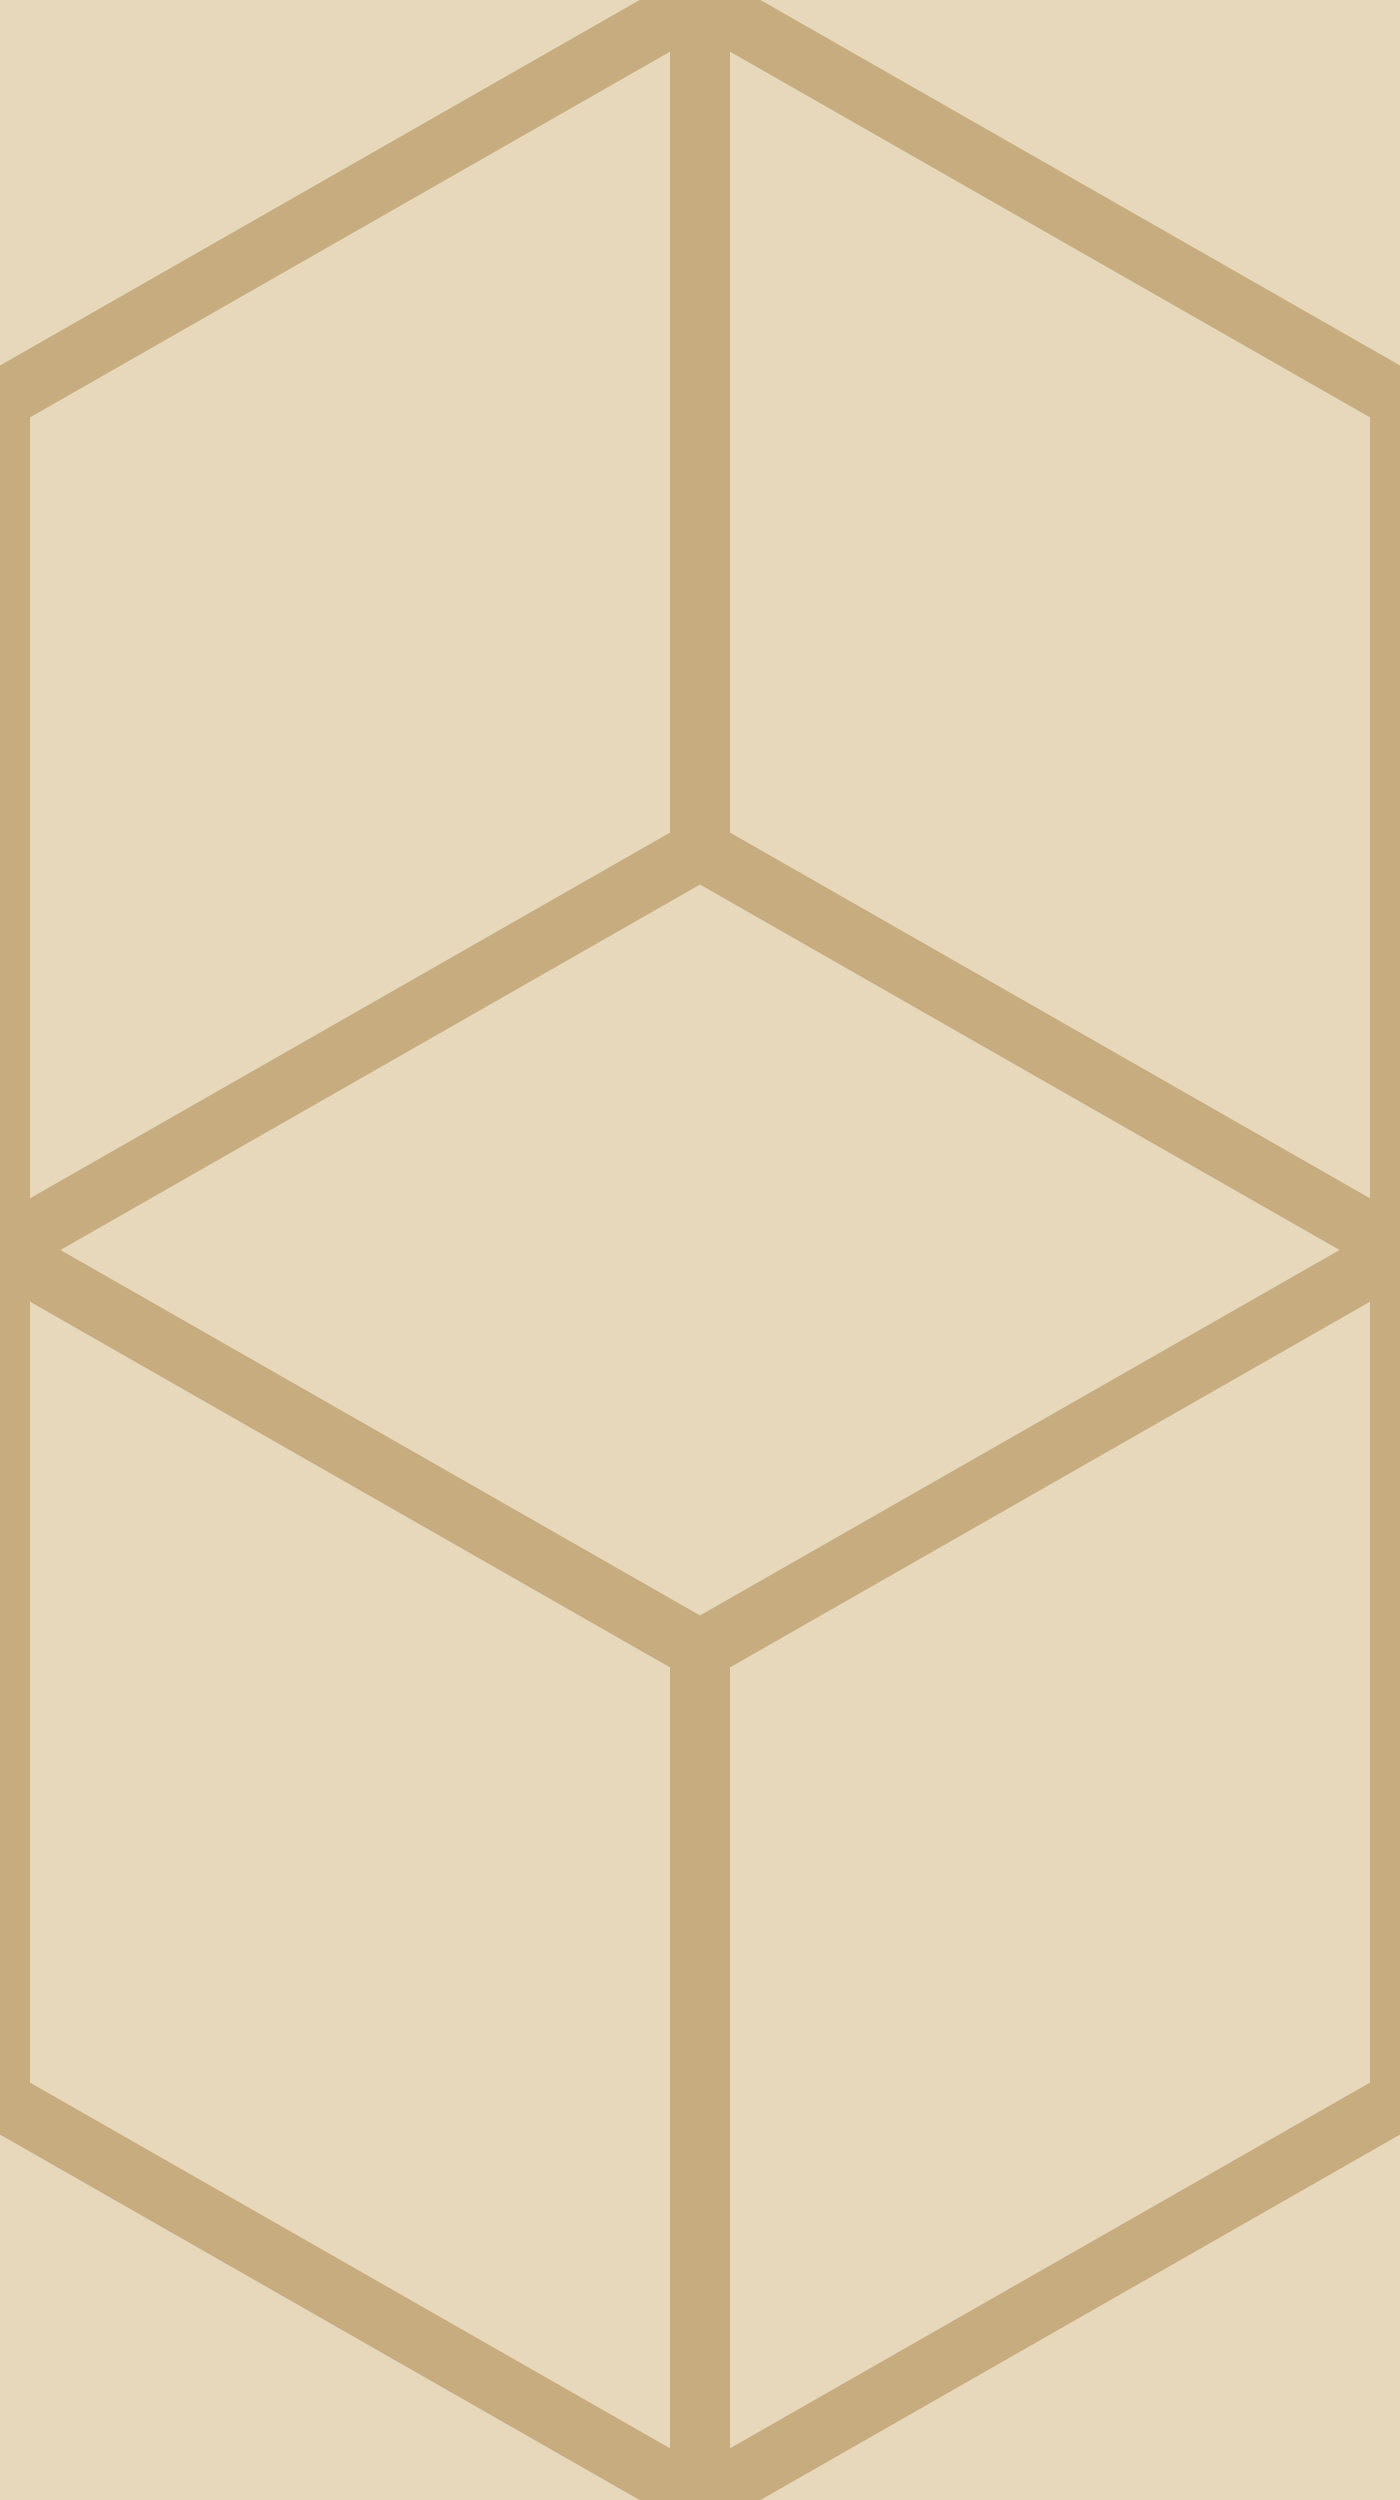
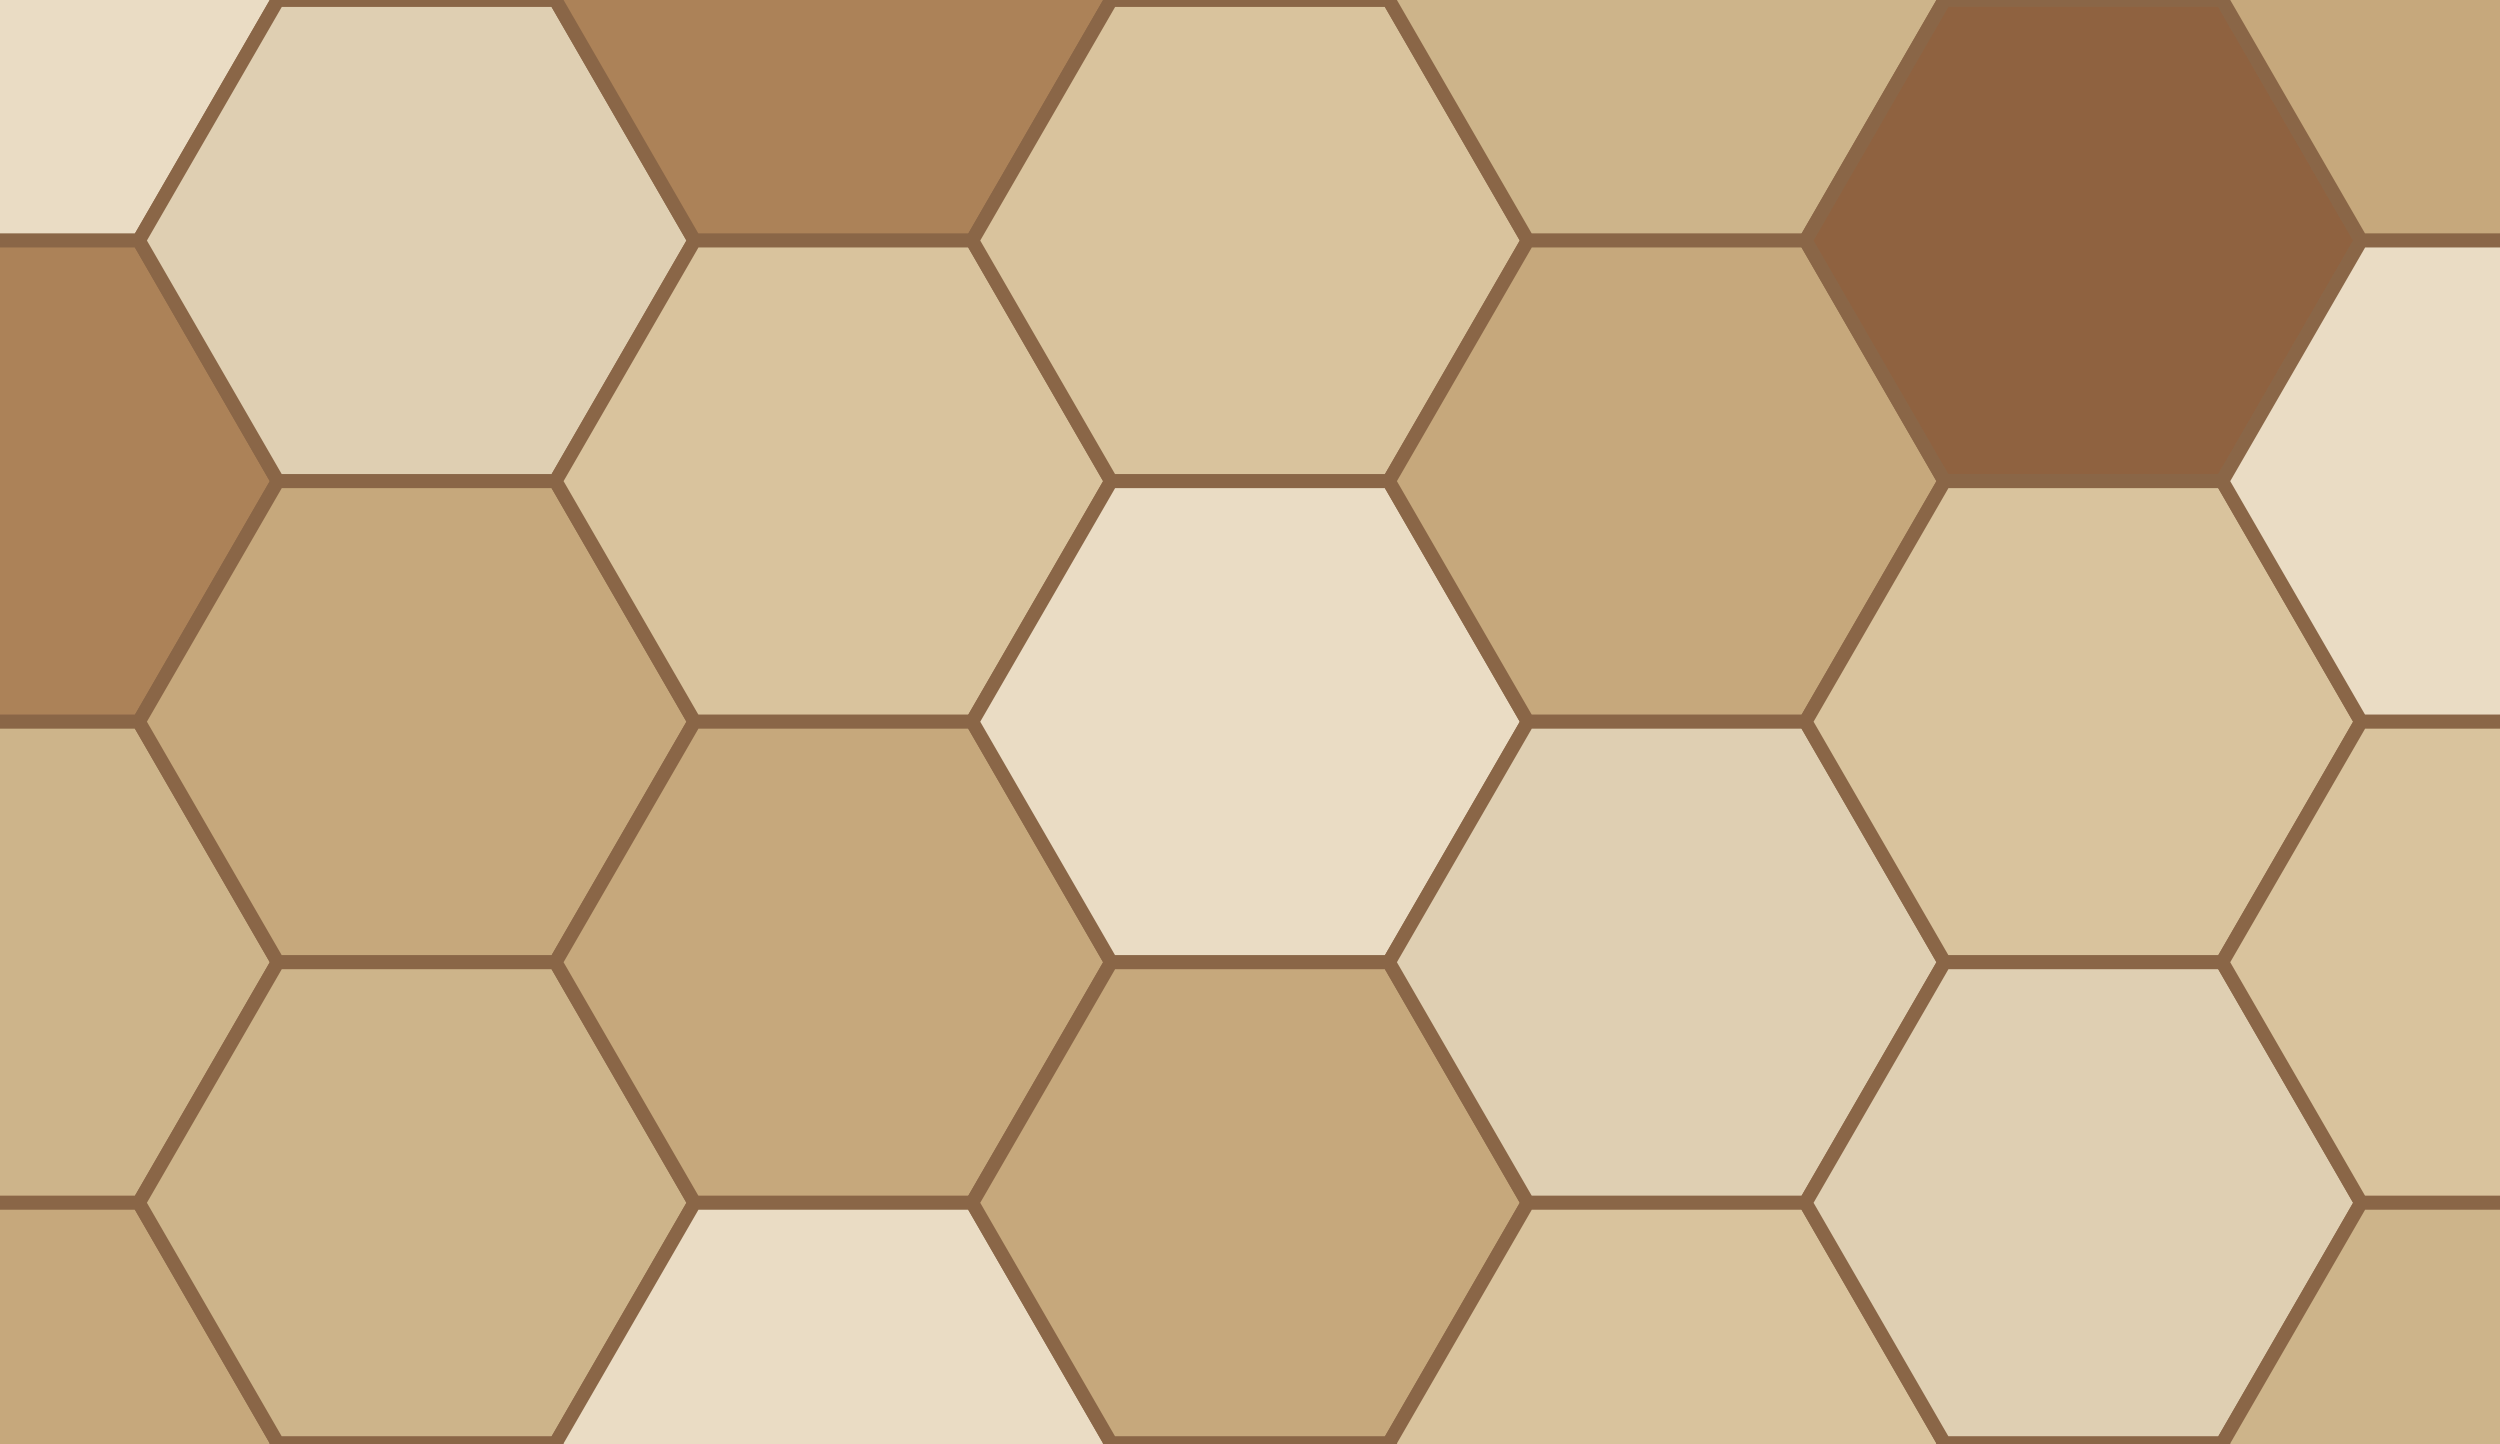
- <svg xmlns="http://www.w3.org/2000/svg" width="56" height="100" viewBox="0 0 56 100">
-   <rect width="56" height="100" fill="#E7D8BC" />
-   <g fill="none" stroke="#C6AC7E" stroke-width="2.4" stroke-linejoin="round">
-     <path d="M28 66L0 50L0 16L28 0L56 16L56 50L28 66L28 100" />
-     <path d="M28 0L28 34L0 50L0 84L28 100L56 84L56 50L28 34" />
+ <svg xmlns="http://www.w3.org/2000/svg" width="288.00" height="166.28" viewBox="0 0 288.00 166.28">
+   <rect width="288.00" height="166.28" fill="#7A5638" />
+   <g stroke="#8A6647" stroke-width="1.6" stroke-linejoin="round">
+     <polygon points="-16.00,-27.71 -32.00,0.00 -64.00,0.00 -80.00,-27.71 -64.00,-55.43 -32.00,-55.43" fill="#EADCC4" />
+     <polygon points="-16.00,27.71 -32.00,55.43 -64.00,55.43 -80.00,27.71 -64.00,0.00 -32.00,-0.00" fill="#C6A87C" />
+     <polygon points="-16.00,83.14 -32.00,110.85 -64.00,110.85 -80.00,83.14 -64.00,55.43 -32.00,55.43" fill="#D9C39D" />
+     <polygon points="-16.00,138.56 -32.00,166.28 -64.00,166.28 -80.00,138.56 -64.00,110.85 -32.00,110.85" fill="#AC8258" />
+     <polygon points="-16.00,193.99 -32.00,221.70 -64.00,221.70 -80.00,193.99 -64.00,166.28 -32.00,166.28" fill="#DFCFB2" />
+     <polygon points="-16.00,249.42 -32.00,277.13 -64.00,277.13 -80.00,249.42 -64.00,221.70 -32.00,221.70" fill="#EADCC4" />
+     <polygon points="32.00,-55.43 16.00,-27.71 -16.00,-27.71 -32.00,-55.43 -16.00,-83.14 16.00,-83.14" fill="#8F6240" />
+     <polygon points="32.00,0.00 16.00,27.71 -16.00,27.71 -32.00,0.00 -16.00,-27.71 16.00,-27.71" fill="#EADCC4" />
+     <polygon points="32.00,55.43 16.00,83.14 -16.00,83.14 -32.00,55.43 -16.00,27.71 16.00,27.71" fill="#AC8258" />
+     <polygon points="32.00,110.85 16.00,138.56 -16.00,138.56 -32.00,110.85 -16.00,83.14 16.00,83.14" fill="#CDB48A" />
+     <polygon points="32.00,166.28 16.00,193.99 -16.00,193.99 -32.00,166.28 -16.00,138.56 16.00,138.56" fill="#C6A87C" />
+     <polygon points="32.00,221.70 16.00,249.42 -16.00,249.42 -32.00,221.70 -16.00,193.99 16.00,193.99" fill="#DFCFB2" />
+     <polygon points="80.00,-27.71 64.00,0.00 32.00,0.00 16.00,-27.71 32.00,-55.43 64.00,-55.43" fill="#DFCFB2" />
+     <polygon points="80.00,27.71 64.00,55.43 32.00,55.43 16.00,27.71 32.00,0.00 64.00,-0.00" fill="#DFCFB2" />
+     <polygon points="80.00,83.14 64.00,110.85 32.00,110.85 16.00,83.14 32.00,55.43 64.00,55.43" fill="#C6A87C" />
+     <polygon points="80.00,138.56 64.00,166.28 32.00,166.28 16.00,138.56 32.00,110.85 64.00,110.85" fill="#CDB48A" />
+     <polygon points="80.00,193.99 64.00,221.70 32.00,221.70 16.00,193.99 32.00,166.28 64.00,166.28" fill="#AC8258" />
+     <polygon points="80.00,249.42 64.00,277.13 32.00,277.13 16.00,249.42 32.00,221.70 64.00,221.70" fill="#AC8258" />
+     <polygon points="128.00,-55.43 112.00,-27.71 80.00,-27.71 64.00,-55.43 80.00,-83.14 112.00,-83.14" fill="#C6A87C" />
+     <polygon points="128.00,0.00 112.00,27.71 80.00,27.71 64.00,0.00 80.00,-27.71 112.00,-27.71" fill="#AC8258" />
+     <polygon points="128.00,55.43 112.00,83.14 80.00,83.14 64.00,55.43 80.00,27.71 112.00,27.71" fill="#D9C39D" />
+     <polygon points="128.00,110.85 112.00,138.56 80.00,138.56 64.00,110.85 80.00,83.14 112.00,83.14" fill="#C6A87C" />
+     <polygon points="128.00,166.28 112.00,193.99 80.00,193.99 64.00,166.28 80.00,138.56 112.00,138.56" fill="#EADCC4" />
+     <polygon points="128.00,221.70 112.00,249.42 80.00,249.42 64.00,221.70 80.00,193.99 112.00,193.99" fill="#D9C39D" />
+     <polygon points="176.00,-27.71 160.00,0.00 128.00,0.00 112.00,-27.71 128.00,-55.43 160.00,-55.43" fill="#CDB48A" />
+     <polygon points="176.00,27.71 160.00,55.43 128.00,55.43 112.00,27.71 128.00,0.00 160.00,-0.00" fill="#D9C39D" />
+     <polygon points="176.00,83.14 160.00,110.85 128.00,110.85 112.00,83.14 128.00,55.43 160.00,55.43" fill="#EADCC4" />
+     <polygon points="176.00,138.56 160.00,166.28 128.00,166.28 112.00,138.56 128.00,110.85 160.00,110.85" fill="#C6A87C" />
+     <polygon points="176.00,193.99 160.00,221.70 128.00,221.70 112.00,193.99 128.00,166.28 160.00,166.28" fill="#8F6240" />
+     <polygon points="176.00,249.42 160.00,277.13 128.00,277.13 112.00,249.42 128.00,221.70 160.00,221.70" fill="#CDB48A" />
+     <polygon points="224.00,-55.43 208.00,-27.71 176.00,-27.71 160.00,-55.43 176.00,-83.14 208.00,-83.14" fill="#AC8258" />
+     <polygon points="224.00,0.00 208.00,27.71 176.00,27.71 160.00,0.00 176.00,-27.71 208.00,-27.71" fill="#CDB48A" />
+     <polygon points="224.00,55.43 208.00,83.14 176.00,83.14 160.00,55.43 176.00,27.71 208.00,27.71" fill="#C6A87C" />
+     <polygon points="224.00,110.85 208.00,138.56 176.00,138.56 160.00,110.85 176.00,83.14 208.00,83.14" fill="#DFCFB2" />
+     <polygon points="224.00,166.28 208.00,193.99 176.00,193.99 160.00,166.28 176.00,138.56 208.00,138.56" fill="#D9C39D" />
+     <polygon points="224.00,221.70 208.00,249.42 176.00,249.42 160.00,221.70 176.00,193.99 208.00,193.99" fill="#8F6240" />
+     <polygon points="272.00,-27.71 256.00,0.00 224.00,0.00 208.00,-27.71 224.00,-55.43 256.00,-55.43" fill="#8F6240" />
+     <polygon points="272.00,27.71 256.00,55.43 224.00,55.43 208.00,27.71 224.00,0.00 256.00,-0.00" fill="#8F6240" />
+     <polygon points="272.00,83.14 256.00,110.85 224.00,110.85 208.00,83.14 224.00,55.43 256.00,55.43" fill="#D9C39D" />
+     <polygon points="272.00,138.56 256.00,166.28 224.00,166.28 208.00,138.56 224.00,110.85 256.00,110.85" fill="#DFCFB2" />
+     <polygon points="272.00,193.99 256.00,221.70 224.00,221.70 208.00,193.99 224.00,166.28 256.00,166.28" fill="#C6A87C" />
+     <polygon points="272.00,249.42 256.00,277.13 224.00,277.13 208.00,249.42 224.00,221.70 256.00,221.70" fill="#C6A87C" />
+     <polygon points="320.00,-55.43 304.00,-27.71 272.00,-27.71 256.00,-55.43 272.00,-83.14 304.00,-83.14" fill="#D9C39D" />
+     <polygon points="320.00,0.00 304.00,27.71 272.00,27.71 256.00,0.00 272.00,-27.71 304.00,-27.71" fill="#C6A87C" />
+     <polygon points="320.00,55.43 304.00,83.14 272.00,83.14 256.00,55.43 272.00,27.71 304.00,27.71" fill="#EADCC4" />
+     <polygon points="320.00,110.85 304.00,138.56 272.00,138.56 256.00,110.85 272.00,83.14 304.00,83.14" fill="#D9C39D" />
+     <polygon points="320.00,166.28 304.00,193.99 272.00,193.99 256.00,166.28 272.00,138.56 304.00,138.56" fill="#CDB48A" />
+     <polygon points="320.00,221.70 304.00,249.42 272.00,249.42 256.00,221.70 272.00,193.99 304.00,193.99" fill="#EADCC4" />
+     <polygon points="368.00,-27.71 352.00,0.00 320.00,0.00 304.00,-27.71 320.00,-55.43 352.00,-55.43" fill="#DFCFB2" />
+     <polygon points="368.00,27.71 352.00,55.43 320.00,55.43 304.00,27.71 320.00,0.00 352.00,-0.00" fill="#EADCC4" />
+     <polygon points="368.00,83.14 352.00,110.85 320.00,110.85 304.00,83.14 320.00,55.43 352.00,55.43" fill="#CDB48A" />
+     <polygon points="368.00,138.56 352.00,166.28 320.00,166.28 304.00,138.56 320.00,110.85 352.00,110.85" fill="#D9C39D" />
+     <polygon points="368.00,193.99 352.00,221.70 320.00,221.70 304.00,193.99 320.00,166.28 352.00,166.28" fill="#AC8258" />
+     <polygon points="368.00,249.42 352.00,277.13 320.00,277.13 304.00,249.42 320.00,221.70 352.00,221.70" fill="#DFCFB2" />
  </g>
</svg>
